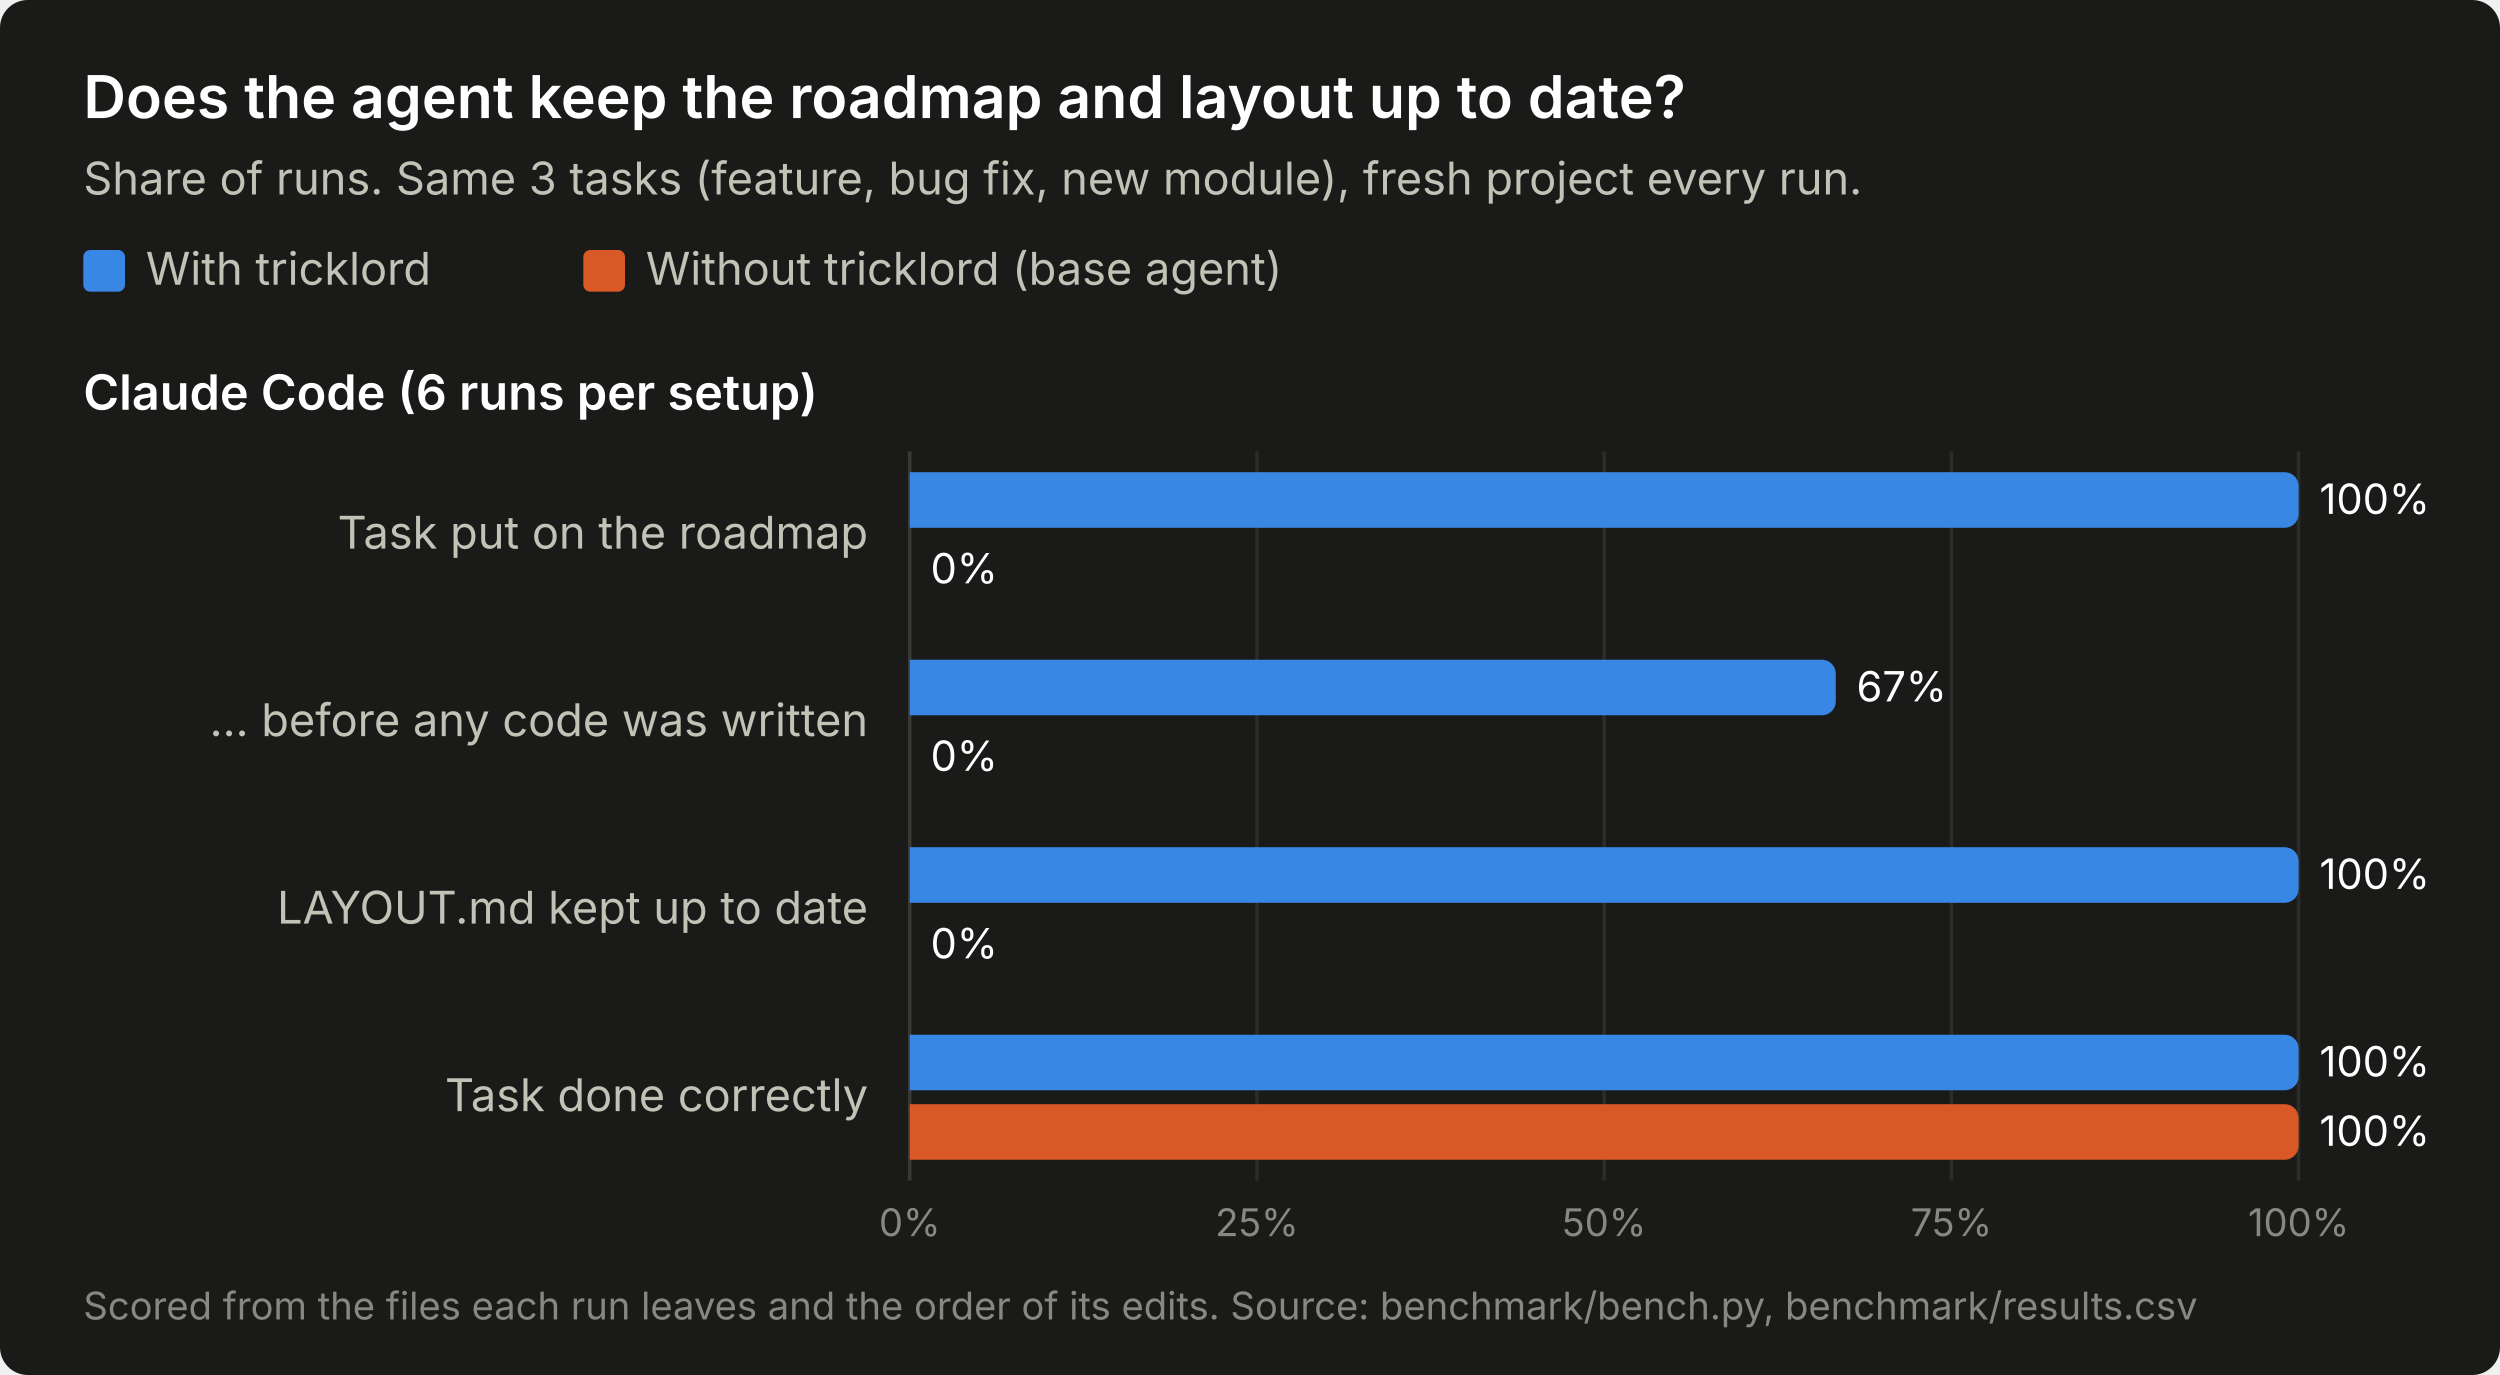
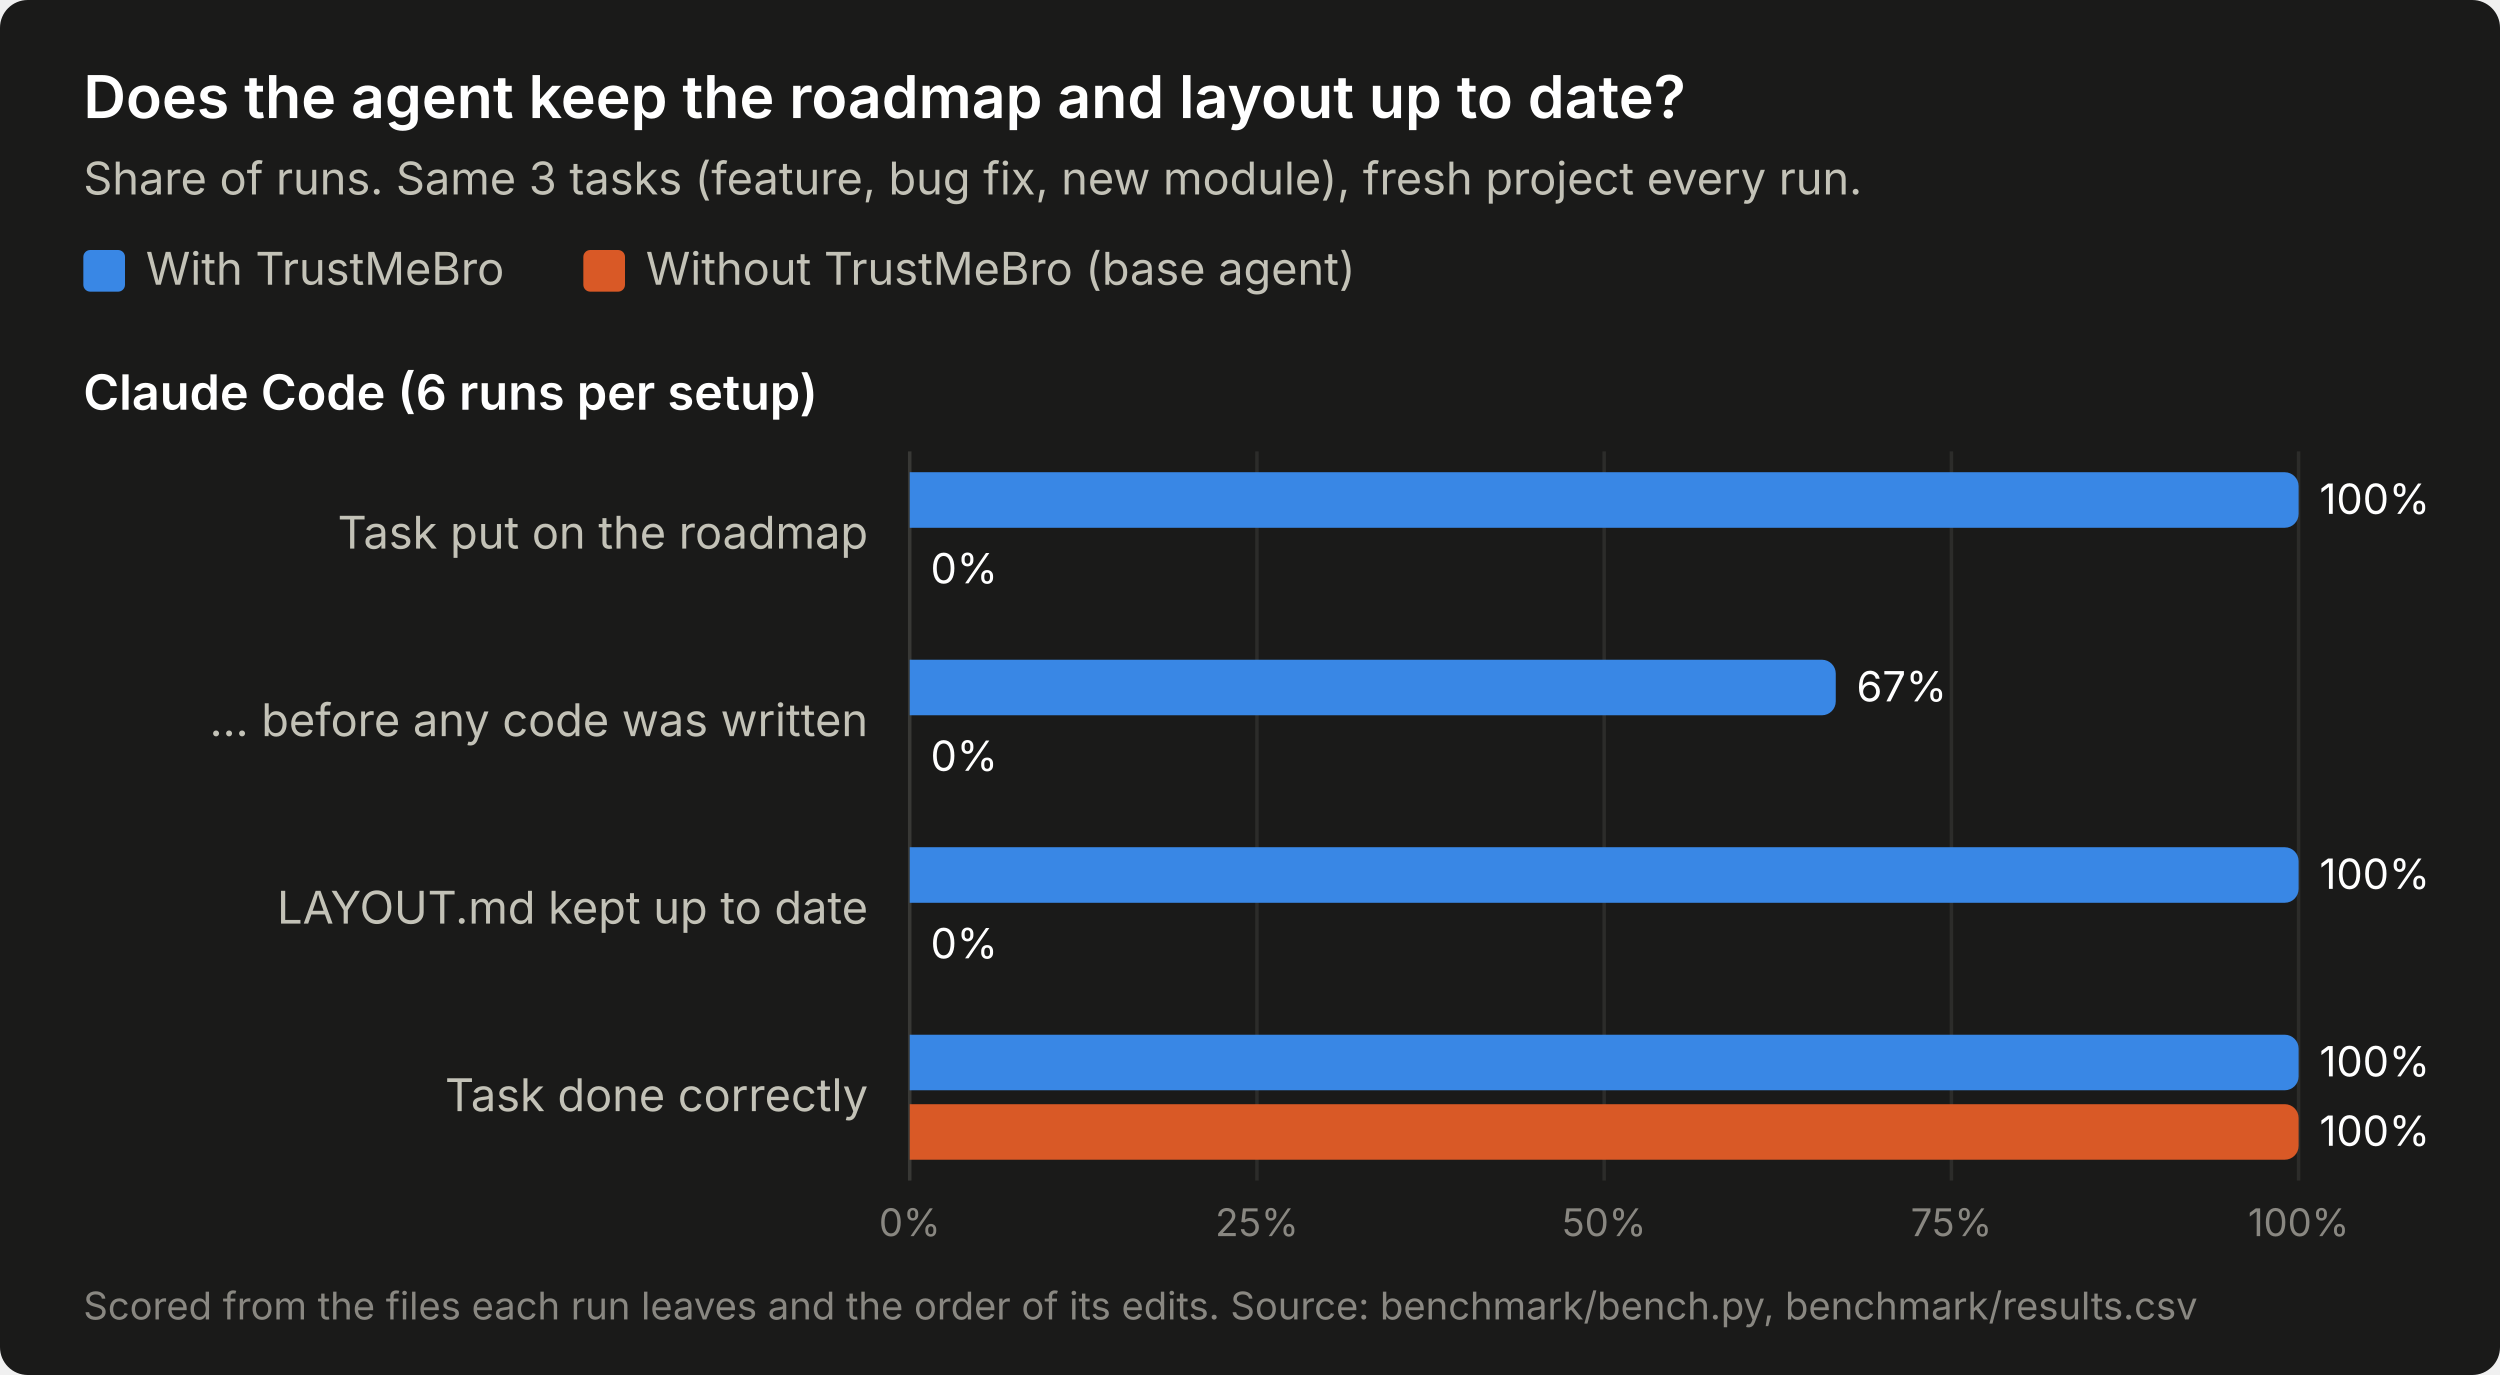
- <svg xmlns="http://www.w3.org/2000/svg" width="720" height="396" viewBox="0 0 720 396" font-family="system-ui, -apple-system, Segoe UI, sans-serif" role="img" aria-label="Benchmark: agent with and without tricklord">
+ <svg xmlns="http://www.w3.org/2000/svg" width="720" height="396" viewBox="0 0 720 396" font-family="system-ui, -apple-system, Segoe UI, sans-serif" role="img" aria-label="Benchmark: agent with and without TrustMeBro">
  <rect width="720" height="396" rx="8" fill="#1a1a19" />
  <text x="24" y="34" font-size="17" font-weight="600" fill="#ffffff" text-anchor="start">Does the agent keep the roadmap and layout up to date?</text>
  <text x="24" y="56" font-size="13" font-weight="400" fill="#c3c2b7" text-anchor="start">Share of runs. Same 3 tasks (feature, bug fix, new module), fresh project every run.</text>
  <rect x="24" y="72" width="12" height="12" rx="2" fill="#3987e5" />
-   <text x="42" y="82" font-size="13" font-weight="400" fill="#c3c2b7" text-anchor="start">With tricklord</text>
+   <text x="42" y="82" font-size="13" font-weight="400" fill="#c3c2b7" text-anchor="start">With TrustMeBro</text>
  <rect x="168" y="72" width="12" height="12" rx="2" fill="#d95926" />
-   <text x="186" y="82" font-size="13" font-weight="400" fill="#c3c2b7" text-anchor="start">Without tricklord (base agent)</text>
+   <text x="186" y="82" font-size="13" font-weight="400" fill="#c3c2b7" text-anchor="start">Without TrustMeBro (base agent)</text>
  <text x="24" y="118" font-size="14" font-weight="600" fill="#ffffff" text-anchor="start">Claude Code (6 runs per setup)</text>
  <line x1="262.0" y1="130" x2="262.0" y2="340" stroke="#383835" stroke-width="1" />
  <text x="262.0" y="356" font-size="11" font-weight="400" fill="#898781" text-anchor="middle">0%</text>
  <line x1="362.0" y1="130" x2="362.0" y2="340" stroke="#2c2c2a" stroke-width="1" />
  <text x="362.0" y="356" font-size="11" font-weight="400" fill="#898781" text-anchor="middle">25%</text>
  <line x1="462.0" y1="130" x2="462.0" y2="340" stroke="#2c2c2a" stroke-width="1" />
  <text x="462.0" y="356" font-size="11" font-weight="400" fill="#898781" text-anchor="middle">50%</text>
  <line x1="562.0" y1="130" x2="562.0" y2="340" stroke="#2c2c2a" stroke-width="1" />
  <text x="562.0" y="356" font-size="11" font-weight="400" fill="#898781" text-anchor="middle">75%</text>
  <line x1="662.0" y1="130" x2="662.0" y2="340" stroke="#2c2c2a" stroke-width="1" />
  <text x="662.0" y="356" font-size="11" font-weight="400" fill="#898781" text-anchor="middle">100%</text>
  <text x="250" y="158.0" font-size="13" font-weight="400" fill="#c3c2b7" text-anchor="end">Task put on the roadmap</text>
  <path d="M262,136h396.0a4,4 0 0 1 4,4v8a4,4 0 0 1 -4,4h-396.0z" fill="#3987e5" />
  <text x="668.0" y="148" font-size="12" font-weight="400" fill="#ffffff" text-anchor="start">100%</text>
  <text x="268.0" y="168" font-size="12" font-weight="400" fill="#ffffff" text-anchor="start">0%</text>
  <text x="250" y="212.0" font-size="13" font-weight="400" fill="#c3c2b7" text-anchor="end">... before any code was written</text>
  <path d="M262,190h262.7a4,4 0 0 1 4,4v8a4,4 0 0 1 -4,4h-262.7z" fill="#3987e5" />
  <text x="534.667" y="202" font-size="12" font-weight="400" fill="#ffffff" text-anchor="start">67%</text>
  <text x="268.0" y="222" font-size="12" font-weight="400" fill="#ffffff" text-anchor="start">0%</text>
  <text x="250" y="266.0" font-size="13" font-weight="400" fill="#c3c2b7" text-anchor="end">LAYOUT.md kept up to date</text>
  <path d="M262,244h396.0a4,4 0 0 1 4,4v8a4,4 0 0 1 -4,4h-396.0z" fill="#3987e5" />
  <text x="668.0" y="256" font-size="12" font-weight="400" fill="#ffffff" text-anchor="start">100%</text>
  <text x="268.0" y="276" font-size="12" font-weight="400" fill="#ffffff" text-anchor="start">0%</text>
  <text x="250" y="320.0" font-size="13" font-weight="400" fill="#c3c2b7" text-anchor="end">Task done correctly</text>
  <path d="M262,298h396.0a4,4 0 0 1 4,4v8a4,4 0 0 1 -4,4h-396.0z" fill="#3987e5" />
  <text x="668.0" y="310" font-size="12" font-weight="400" fill="#ffffff" text-anchor="start">100%</text>
  <path d="M262,318h396.0a4,4 0 0 1 4,4v8a4,4 0 0 1 -4,4h-396.0z" fill="#d95926" />
  <text x="668.0" y="330" font-size="12" font-weight="400" fill="#ffffff" text-anchor="start">100%</text>
  <text x="24" y="380" font-size="11" font-weight="400" fill="#898781" text-anchor="start">Scored from the files each run leaves and the order of its edits. Source: benchmark/bench.py, benchmark/results.csv</text>
</svg>
